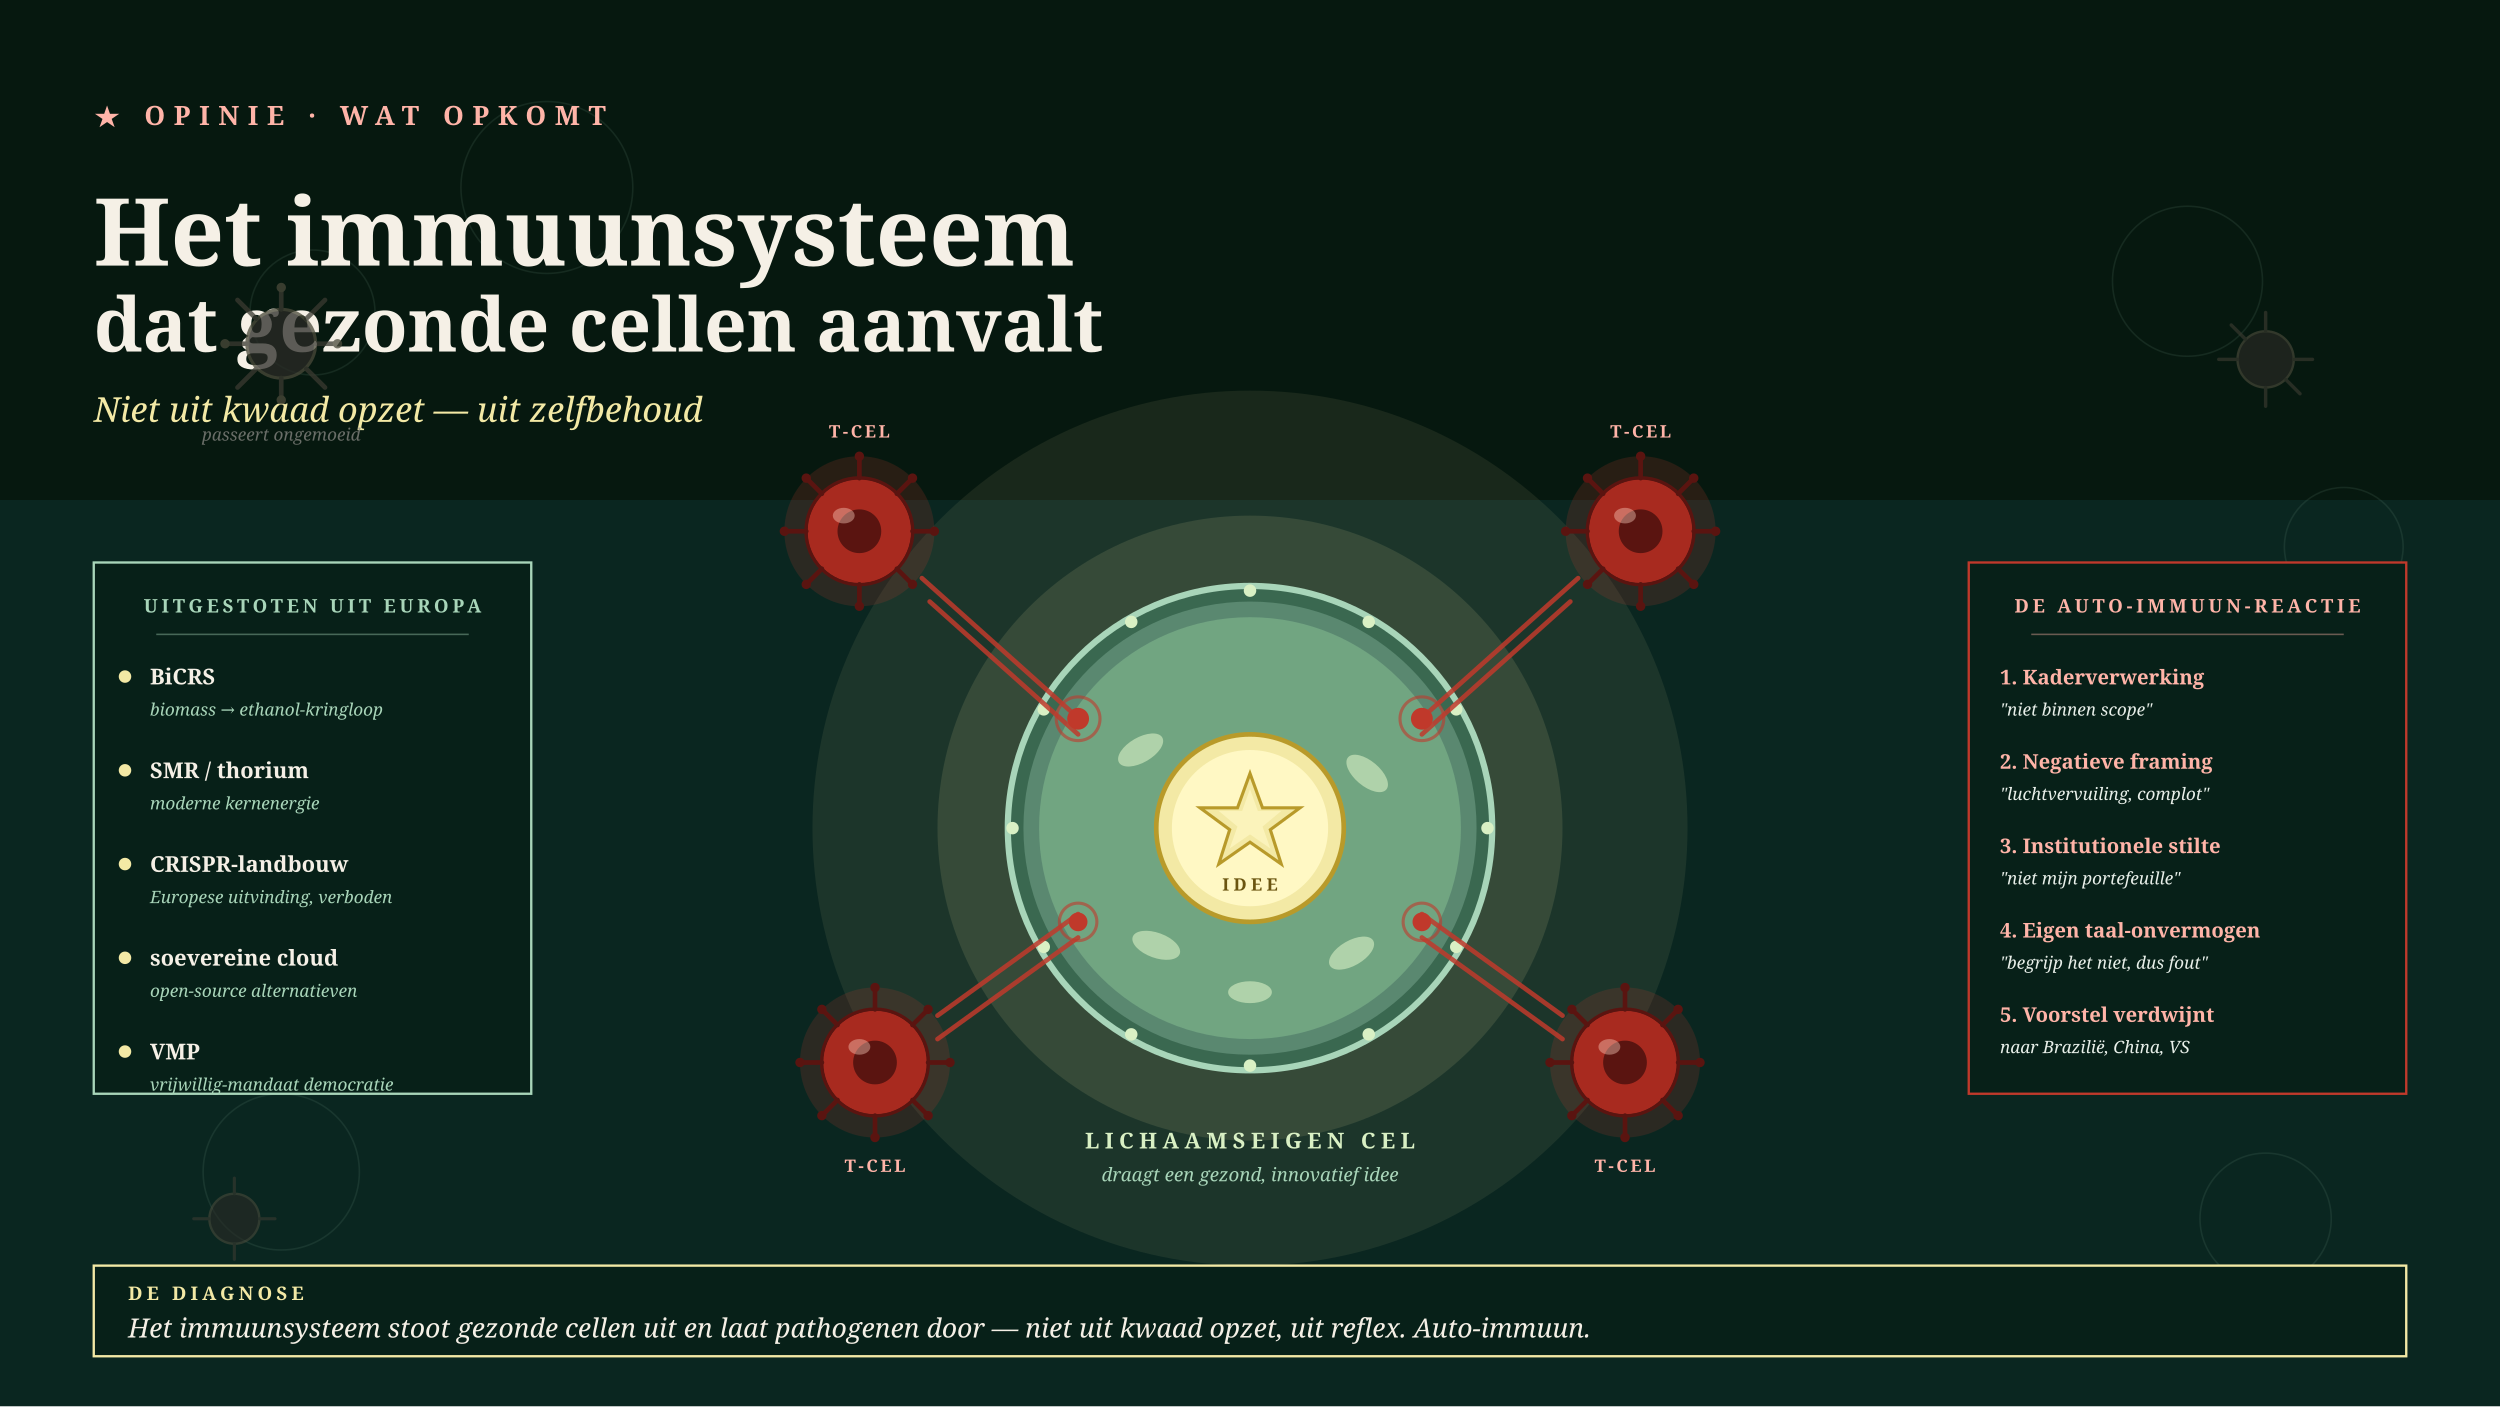
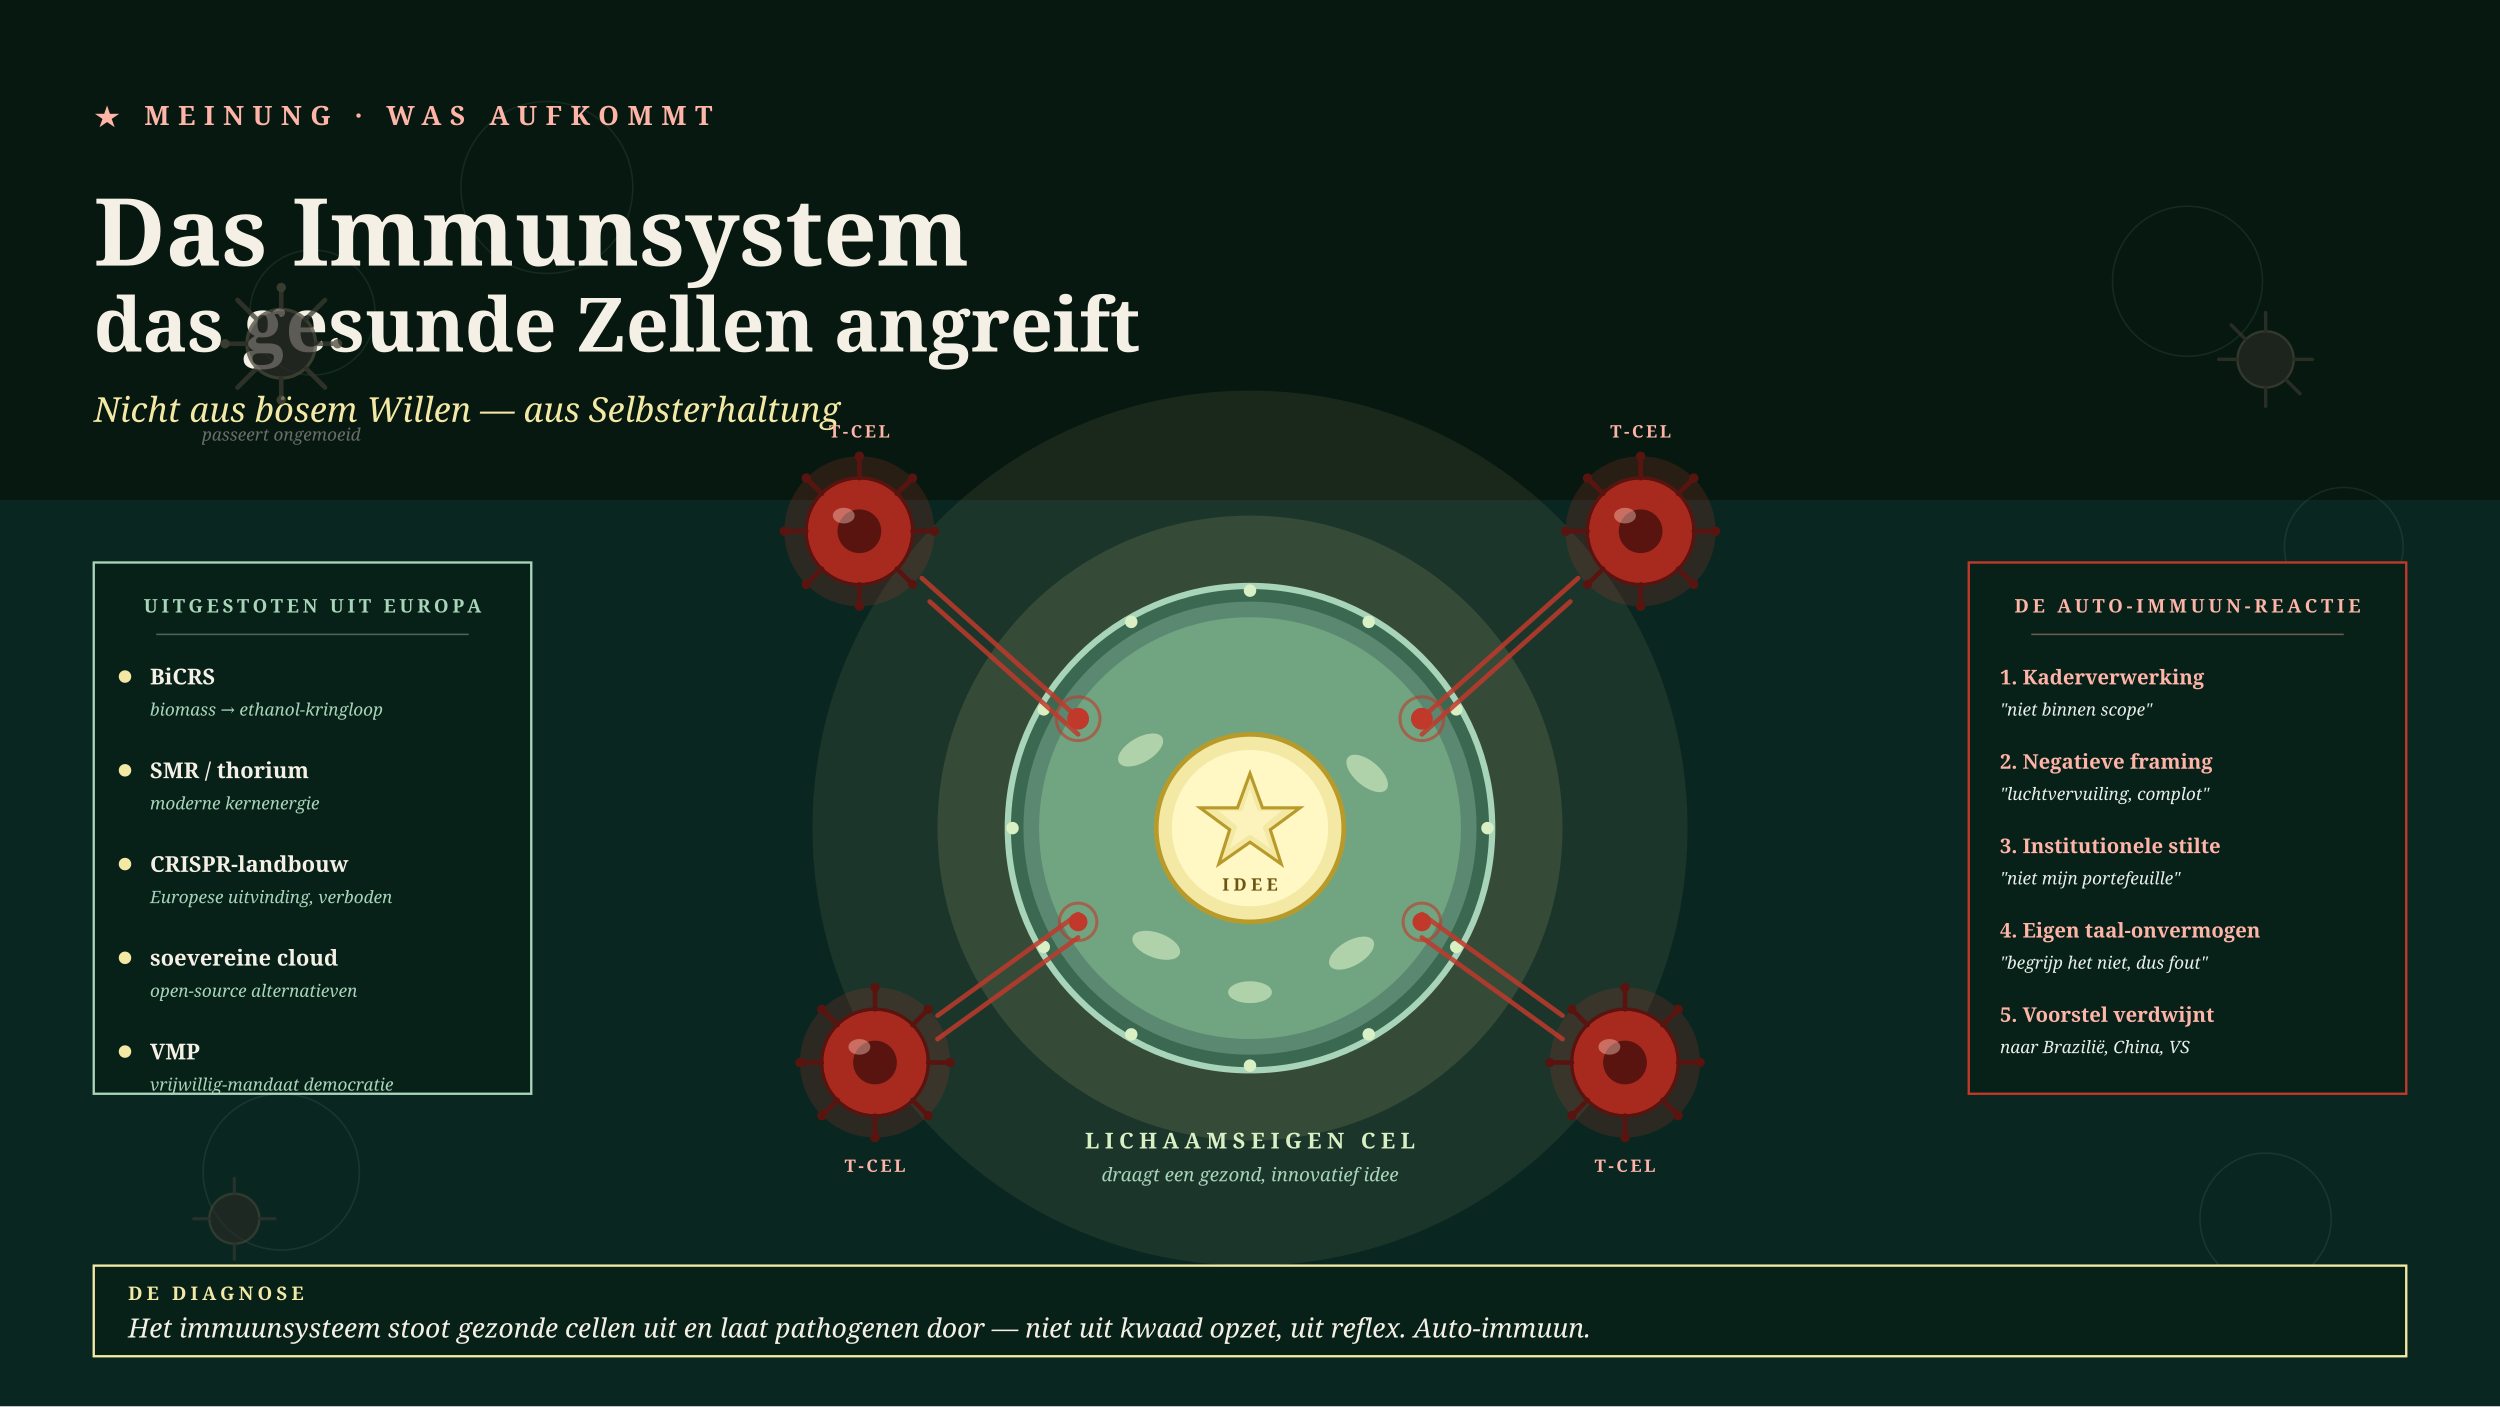
<svg xmlns="http://www.w3.org/2000/svg" viewBox="0 0 1600 900" preserveAspectRatio="xMidYMid slice" role="img" aria-labelledby="t d">
  <rect width="1600" height="900" fill="#0a2620" />
  <rect y="0" width="1600" height="320" fill="#06180f" />
  <g opacity="0.10" fill="none" stroke="#a8d5b9" stroke-width="1">
    <circle cx="200" cy="200" r="40" />
    <circle cx="350" cy="120" r="55" />
    <circle cx="1400" cy="180" r="48" />
    <circle cx="1500" cy="350" r="38" />
    <circle cx="180" cy="750" r="50" />
    <circle cx="1450" cy="780" r="42" />
  </g>
  <g>
-     <text x="60" y="80" fill="#ffb4a8" font-family="Georgia, serif" font-size="17" letter-spacing="0.32em" font-weight="600">★ OPINIE · WAT OPKOMT</text>
-     <text x="60" y="170" fill="#f5f0e6" font-family="Georgia, serif" font-size="60" font-weight="700">Het immuunsysteem</text>
-     <text x="60" y="225" fill="#f5f0e6" font-family="Georgia, serif" font-size="48" font-weight="700">dat gezonde cellen aanvalt</text>
-     <text x="60" y="270" fill="#f3e9a5" font-family="Georgia, serif" font-size="22" font-style="italic">Niet uit kwaad opzet — uit zelfbehoud</text>
+     <text x="60" y="80" fill="#ffb4a8" font-family="Georgia, serif" font-size="17" letter-spacing="0.32em" font-weight="600">★ MEINUNG · WAS AUFKOMMT</text>
+     <text x="60" y="170" fill="#f5f0e6" font-family="Georgia, serif" font-size="60" font-weight="700">Das Immunsystem</text>
+     <text x="60" y="225" fill="#f5f0e6" font-family="Georgia, serif" font-size="48" font-weight="700">das gesunde Zellen angreift</text>
+     <text x="60" y="270" fill="#f3e9a5" font-family="Georgia, serif" font-size="22" font-style="italic">Nicht aus bösem Willen — aus Selbsterhaltung</text>
  </g>
  <g transform="translate(180 220)" opacity="0.75">
    <circle r="22" fill="#2a2a25" stroke="#4a4a3a" stroke-width="2" />
    <g stroke="#3a3a30" stroke-width="3" stroke-linecap="round">
      <line x1="0" y1="-22" x2="0" y2="-36" />
      <line x1="0" y1="22" x2="0" y2="36" />
      <line x1="-22" y1="0" x2="-36" y2="0" />
      <line x1="22" y1="0" x2="36" y2="0" />
      <line x1="-16" y1="-16" x2="-28" y2="-28" />
      <line x1="16" y1="-16" x2="28" y2="-28" />
      <line x1="-16" y1="16" x2="-28" y2="28" />
      <line x1="16" y1="16" x2="28" y2="28" />
    </g>
    <g fill="#4a4a3a">
      <circle cx="0" cy="-36" r="3" />
      <circle cx="0" cy="36" r="3" />
      <circle cx="-36" cy="0" r="3" />
      <circle cx="36" cy="0" r="3" />
    </g>
    <text x="0" y="62" text-anchor="middle" fill="#8a8a85" font-family="Georgia, serif" font-size="11" font-style="italic">passeert ongemoeid</text>
  </g>
  <g transform="translate(150 780)" opacity="0.6">
    <circle r="16" fill="#2a2a25" stroke="#4a4a3a" stroke-width="1.5" />
    <g stroke="#3a3a30" stroke-width="2" stroke-linecap="round">
      <line x1="0" y1="-16" x2="0" y2="-26" />
      <line x1="0" y1="16" x2="0" y2="26" />
      <line x1="-16" y1="0" x2="-26" y2="0" />
      <line x1="16" y1="0" x2="26" y2="0" />
    </g>
  </g>
  <g transform="translate(1450 230)" opacity="0.65">
    <circle r="18" fill="#2a2a25" stroke="#4a4a3a" stroke-width="1.5" />
    <g stroke="#3a3a30" stroke-width="2.2" stroke-linecap="round">
      <line x1="0" y1="-18" x2="0" y2="-30" />
      <line x1="0" y1="18" x2="0" y2="30" />
      <line x1="-18" y1="0" x2="-30" y2="0" />
      <line x1="18" y1="0" x2="30" y2="0" />
      <line x1="-13" y1="-13" x2="-22" y2="-22" />
      <line x1="13" y1="13" x2="22" y2="22" />
    </g>
  </g>
  <g transform="translate(800 530)">
    <circle r="280" fill="#f3e9a5" opacity="0.08" />
    <circle r="200" fill="#f3e9a5" opacity="0.12" />
    <circle r="155" fill="#3a6850" stroke="#a8d5b9" stroke-width="4" />
    <circle r="145" fill="#5a8870" stroke="none" />
    <circle r="135" fill="#7ab089" opacity="0.7" stroke="none" />
    <g fill="#d9f0c4">
      <circle cx="0" cy="-152" r="4" />
      <circle cx="76" cy="-132" r="4" />
      <circle cx="132" cy="-76" r="4" />
      <circle cx="152" cy="0" r="4" />
      <circle cx="132" cy="76" r="4" />
      <circle cx="76" cy="132" r="4" />
      <circle cx="0" cy="152" r="4" />
      <circle cx="-76" cy="132" r="4" />
      <circle cx="-132" cy="76" r="4" />
      <circle cx="-152" cy="0" r="4" />
      <circle cx="-132" cy="-76" r="4" />
      <circle cx="-76" cy="-132" r="4" />
    </g>
    <g fill="#d9f0c4" opacity="0.6">
      <ellipse cx="-70" cy="-50" rx="16" ry="8" transform="rotate(-30 -70 -50)" />
      <ellipse cx="75" cy="-35" rx="16" ry="8" transform="rotate(40 75 -35)" />
      <ellipse cx="-60" cy="75" rx="16" ry="8" transform="rotate(20 -60 75)" />
      <ellipse cx="65" cy="80" rx="16" ry="8" transform="rotate(-30 65 80)" />
      <ellipse cx="0" cy="105" rx="14" ry="7" />
    </g>
    <circle r="60" fill="#f3e9a5" stroke="#b89a2a" stroke-width="3" />
    <circle r="50" fill="#fff8c4" />
    <g transform="translate(0 -3)">
      <path d="M0 -32 L8 -10 L32 -10 L13 4 L20 26 L0 12 L-20 26 L-13 4 L-32 -10 L-8 -10 Z" fill="#f3e9a5" stroke="#b89a2a" stroke-width="2" />
      <path d="M0 -22 L5 -8 L20 -8 L8 2 L13 16 L0 7 L-13 16 L-8 2 L-20 -8 L-5 -8 Z" fill="#fff8c4" opacity="0.7" />
    </g>
    <text x="0" y="40" text-anchor="middle" fill="#6b5510" font-family="Georgia, serif" font-size="11" font-weight="700" letter-spacing="0.25em">IDEE</text>
    <g transform="translate(-250 -190)">
      <circle r="48" fill="#c0392b" opacity="0.18" />
      <circle r="34" fill="#c0392b" stroke="#5a1410" stroke-width="2.5" />
      <circle r="33" fill="#a82a1f" />
      <g stroke="#5a1410" stroke-width="3" fill="none" stroke-linecap="round">
        <line x1="0" y1="-34" x2="0" y2="-48" />
        <line x1="24" y1="-24" x2="34" y2="-34" />
        <line x1="34" y1="0" x2="48" y2="0" />
        <line x1="24" y1="24" x2="34" y2="34" />
        <line x1="0" y1="34" x2="0" y2="48" />
        <line x1="-24" y1="24" x2="-34" y2="34" />
        <line x1="-34" y1="0" x2="-48" y2="0" />
        <line x1="-24" y1="-24" x2="-34" y2="-34" />
      </g>
      <g fill="#5a1410">
        <circle cx="0" cy="-48" r="3" />
        <circle cx="34" cy="-34" r="3" />
        <circle cx="48" cy="0" r="3" />
        <circle cx="34" cy="34" r="3" />
        <circle cx="0" cy="48" r="3" />
        <circle cx="-34" cy="34" r="3" />
        <circle cx="-48" cy="0" r="3" />
        <circle cx="-34" cy="-34" r="3" />
      </g>
      <circle r="14" fill="#5a1410" />
      <ellipse cx="-10" cy="-10" rx="7" ry="5" fill="#ffd4c2" opacity="0.4" />
    </g>
    <g transform="translate(250 -190)">
      <circle r="48" fill="#c0392b" opacity="0.18" />
      <circle r="34" fill="#c0392b" stroke="#5a1410" stroke-width="2.5" />
      <circle r="33" fill="#a82a1f" />
      <g stroke="#5a1410" stroke-width="3" fill="none" stroke-linecap="round">
        <line x1="0" y1="-34" x2="0" y2="-48" />
        <line x1="24" y1="-24" x2="34" y2="-34" />
        <line x1="34" y1="0" x2="48" y2="0" />
        <line x1="24" y1="24" x2="34" y2="34" />
        <line x1="0" y1="34" x2="0" y2="48" />
        <line x1="-24" y1="24" x2="-34" y2="34" />
        <line x1="-34" y1="0" x2="-48" y2="0" />
        <line x1="-24" y1="-24" x2="-34" y2="-34" />
      </g>
      <g fill="#5a1410">
        <circle cx="0" cy="-48" r="3" />
        <circle cx="34" cy="-34" r="3" />
        <circle cx="48" cy="0" r="3" />
        <circle cx="34" cy="34" r="3" />
        <circle cx="0" cy="48" r="3" />
        <circle cx="-34" cy="34" r="3" />
        <circle cx="-48" cy="0" r="3" />
        <circle cx="-34" cy="-34" r="3" />
      </g>
      <circle r="14" fill="#5a1410" />
      <ellipse cx="-10" cy="-10" rx="7" ry="5" fill="#ffd4c2" opacity="0.4" />
    </g>
    <g transform="translate(-240 150)">
      <circle r="48" fill="#c0392b" opacity="0.18" />
      <circle r="34" fill="#c0392b" stroke="#5a1410" stroke-width="2.5" />
      <circle r="33" fill="#a82a1f" />
      <g stroke="#5a1410" stroke-width="3" fill="none" stroke-linecap="round">
        <line x1="0" y1="-34" x2="0" y2="-48" />
        <line x1="24" y1="-24" x2="34" y2="-34" />
        <line x1="34" y1="0" x2="48" y2="0" />
        <line x1="24" y1="24" x2="34" y2="34" />
        <line x1="0" y1="34" x2="0" y2="48" />
        <line x1="-24" y1="24" x2="-34" y2="34" />
        <line x1="-34" y1="0" x2="-48" y2="0" />
        <line x1="-24" y1="-24" x2="-34" y2="-34" />
      </g>
      <g fill="#5a1410">
        <circle cx="0" cy="-48" r="3" />
        <circle cx="34" cy="-34" r="3" />
        <circle cx="48" cy="0" r="3" />
        <circle cx="34" cy="34" r="3" />
        <circle cx="0" cy="48" r="3" />
        <circle cx="-34" cy="34" r="3" />
        <circle cx="-48" cy="0" r="3" />
        <circle cx="-34" cy="-34" r="3" />
      </g>
      <circle r="14" fill="#5a1410" />
      <ellipse cx="-10" cy="-10" rx="7" ry="5" fill="#ffd4c2" opacity="0.4" />
    </g>
    <g transform="translate(240 150)">
      <circle r="48" fill="#c0392b" opacity="0.18" />
      <circle r="34" fill="#c0392b" stroke="#5a1410" stroke-width="2.5" />
      <circle r="33" fill="#a82a1f" />
      <g stroke="#5a1410" stroke-width="3" fill="none" stroke-linecap="round">
        <line x1="0" y1="-34" x2="0" y2="-48" />
        <line x1="24" y1="-24" x2="34" y2="-34" />
        <line x1="34" y1="0" x2="48" y2="0" />
        <line x1="24" y1="24" x2="34" y2="34" />
        <line x1="0" y1="34" x2="0" y2="48" />
        <line x1="-24" y1="24" x2="-34" y2="34" />
        <line x1="-34" y1="0" x2="-48" y2="0" />
        <line x1="-24" y1="-24" x2="-34" y2="-34" />
      </g>
      <g fill="#5a1410">
        <circle cx="0" cy="-48" r="3" />
        <circle cx="34" cy="-34" r="3" />
        <circle cx="48" cy="0" r="3" />
        <circle cx="34" cy="34" r="3" />
        <circle cx="0" cy="48" r="3" />
        <circle cx="-34" cy="34" r="3" />
        <circle cx="-48" cy="0" r="3" />
        <circle cx="-34" cy="-34" r="3" />
      </g>
      <circle r="14" fill="#5a1410" />
      <ellipse cx="-10" cy="-10" rx="7" ry="5" fill="#ffd4c2" opacity="0.4" />
    </g>
    <g stroke="#c0392b" stroke-width="3" stroke-linecap="round" fill="none" opacity="0.85">
      <line x1="-210" y1="-160" x2="-115" y2="-75" />
      <line x1="-205" y1="-145" x2="-110" y2="-60" />
    </g>
    <g stroke="#c0392b" stroke-width="3" stroke-linecap="round" fill="none" opacity="0.85">
      <line x1="210" y1="-160" x2="115" y2="-75" />
      <line x1="205" y1="-145" x2="110" y2="-60" />
    </g>
    <g stroke="#c0392b" stroke-width="3" stroke-linecap="round" fill="none" opacity="0.85">
      <line x1="-200" y1="120" x2="-110" y2="55" />
      <line x1="-200" y1="135" x2="-110" y2="70" />
    </g>
    <g stroke="#c0392b" stroke-width="3" stroke-linecap="round" fill="none" opacity="0.85">
      <line x1="200" y1="120" x2="110" y2="55" />
      <line x1="200" y1="135" x2="110" y2="70" />
    </g>
    <g>
      <circle cx="-110" cy="-70" r="7" fill="#c0392b" />
      <circle cx="-110" cy="-70" r="14" fill="none" stroke="#c0392b" stroke-width="2" opacity="0.6" />
      <circle cx="110" cy="-70" r="7" fill="#c0392b" />
      <circle cx="110" cy="-70" r="14" fill="none" stroke="#c0392b" stroke-width="2" opacity="0.6" />
      <circle cx="-110" cy="60" r="6" fill="#c0392b" />
      <circle cx="-110" cy="60" r="12" fill="none" stroke="#c0392b" stroke-width="2" opacity="0.6" />
      <circle cx="110" cy="60" r="6" fill="#c0392b" />
      <circle cx="110" cy="60" r="12" fill="none" stroke="#c0392b" stroke-width="2" opacity="0.6" />
    </g>
    <g fill="#ffb4a8" font-family="Georgia, serif" font-size="11" letter-spacing="0.15em" font-weight="600" text-anchor="middle">
      <text x="-250" y="-250">T-CEL</text>
      <text x="250" y="-250">T-CEL</text>
      <text x="-240" y="220">T-CEL</text>
      <text x="240" y="220">T-CEL</text>
    </g>
    <text x="0" y="205" text-anchor="middle" fill="#d9f0c4" font-family="Georgia, serif" font-size="14" letter-spacing="0.25em" font-weight="700">LICHAAMSEIGEN CEL</text>
    <text x="0" y="226" text-anchor="middle" fill="#a8d5b9" font-family="Georgia, serif" font-size="12" font-style="italic">draagt een gezond, innovatief idee</text>
  </g>
  <g transform="translate(60 360)">
    <rect x="0" y="0" width="280" height="340" fill="#072018" stroke="#a8d5b9" stroke-width="1.5" />
    <text x="140" y="32" text-anchor="middle" fill="#a8d5b9" font-family="Georgia, serif" font-size="12" letter-spacing="0.2em" font-weight="600">UITGESTOTEN UIT EUROPA</text>
    <line x1="40" y1="46" x2="240" y2="46" stroke="#a8d5b9" stroke-width="1" opacity="0.4" />
    <g font-family="Georgia, serif">
      <g transform="translate(20 78)">
        <circle cx="0" cy="-5" r="4" fill="#f3e9a5" />
        <text x="16" y="0" font-size="14" fill="#f5f0e6" font-weight="700">BiCRS</text>
        <text x="16" y="20" font-size="11" fill="#a8d5b9" font-style="italic">biomass → ethanol-kringloop</text>
      </g>
      <g transform="translate(20 138)">
        <circle cx="0" cy="-5" r="4" fill="#f3e9a5" />
        <text x="16" y="0" font-size="14" fill="#f5f0e6" font-weight="700">SMR / thorium</text>
        <text x="16" y="20" font-size="11" fill="#a8d5b9" font-style="italic">moderne kernenergie</text>
      </g>
      <g transform="translate(20 198)">
        <circle cx="0" cy="-5" r="4" fill="#f3e9a5" />
        <text x="16" y="0" font-size="14" fill="#f5f0e6" font-weight="700">CRISPR-landbouw</text>
        <text x="16" y="20" font-size="11" fill="#a8d5b9" font-style="italic">Europese uitvinding, verboden</text>
      </g>
      <g transform="translate(20 258)">
        <circle cx="0" cy="-5" r="4" fill="#f3e9a5" />
        <text x="16" y="0" font-size="14" fill="#f5f0e6" font-weight="700">soevereine cloud</text>
        <text x="16" y="20" font-size="11" fill="#a8d5b9" font-style="italic">open-source alternatieven</text>
      </g>
      <g transform="translate(20 318)">
        <circle cx="0" cy="-5" r="4" fill="#f3e9a5" />
        <text x="16" y="0" font-size="14" fill="#f5f0e6" font-weight="700">VMP</text>
        <text x="16" y="20" font-size="11" fill="#a8d5b9" font-style="italic">vrijwillig-mandaat democratie</text>
      </g>
    </g>
  </g>
  <g transform="translate(1260 360)">
    <rect x="0" y="0" width="280" height="340" fill="#072018" stroke="#c0392b" stroke-width="1.5" />
    <text x="140" y="32" text-anchor="middle" fill="#ffb4a8" font-family="Georgia, serif" font-size="12" letter-spacing="0.2em" font-weight="600">DE AUTO-IMMUUN-REACTIE</text>
    <line x1="40" y1="46" x2="240" y2="46" stroke="#ffb4a8" stroke-width="1" opacity="0.4" />
    <g font-family="Georgia, serif">
      <g transform="translate(20 78)">
        <text font-size="13" font-weight="700" fill="#ffb4a8">1. Kaderverwerking</text>
        <text y="20" font-size="11" font-style="italic" fill="#e8efe9">"niet binnen scope"</text>
      </g>
      <g transform="translate(20 132)">
        <text font-size="13" font-weight="700" fill="#ffb4a8">2. Negatieve framing</text>
        <text y="20" font-size="11" font-style="italic" fill="#e8efe9">"luchtvervuiling, complot"</text>
      </g>
      <g transform="translate(20 186)">
        <text font-size="13" font-weight="700" fill="#ffb4a8">3. Institutionele stilte</text>
        <text y="20" font-size="11" font-style="italic" fill="#e8efe9">"niet mijn portefeuille"</text>
      </g>
      <g transform="translate(20 240)">
        <text font-size="13" font-weight="700" fill="#ffb4a8">4. Eigen taal-onvermogen</text>
        <text y="20" font-size="11" font-style="italic" fill="#e8efe9">"begrijp het niet, dus fout"</text>
      </g>
      <g transform="translate(20 294)">
        <text font-size="13" font-weight="700" fill="#ffb4a8">5. Voorstel verdwijnt</text>
        <text y="20" font-size="11" font-style="italic" fill="#e8efe9">naar Brazilië, China, VS</text>
      </g>
    </g>
  </g>
  <g transform="translate(60 810)">
    <rect width="1480" height="58" fill="#072018" stroke="#f3e9a5" stroke-width="1.5" />
    <text x="22" y="22" fill="#f3e9a5" font-family="Georgia, serif" font-size="12" letter-spacing="0.22em" font-weight="600">DE DIAGNOSE</text>
    <text x="22" y="46" fill="#f5f0e6" font-family="Georgia, serif" font-size="17" font-style="italic">
      Het immuunsysteem stoot gezonde cellen uit en laat pathogenen door — niet uit kwaad opzet, uit reflex. Auto-immuun.
    </text>
  </g>
</svg>
